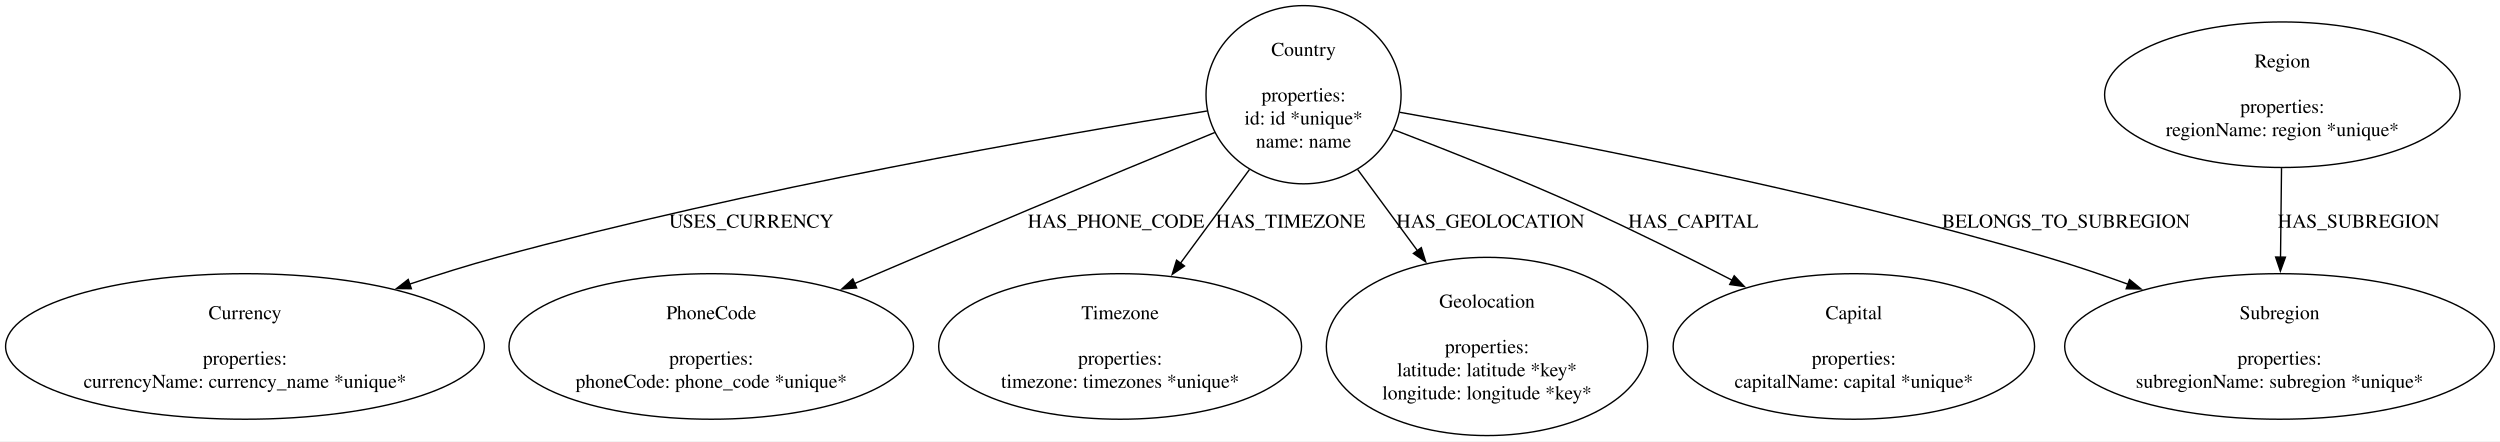
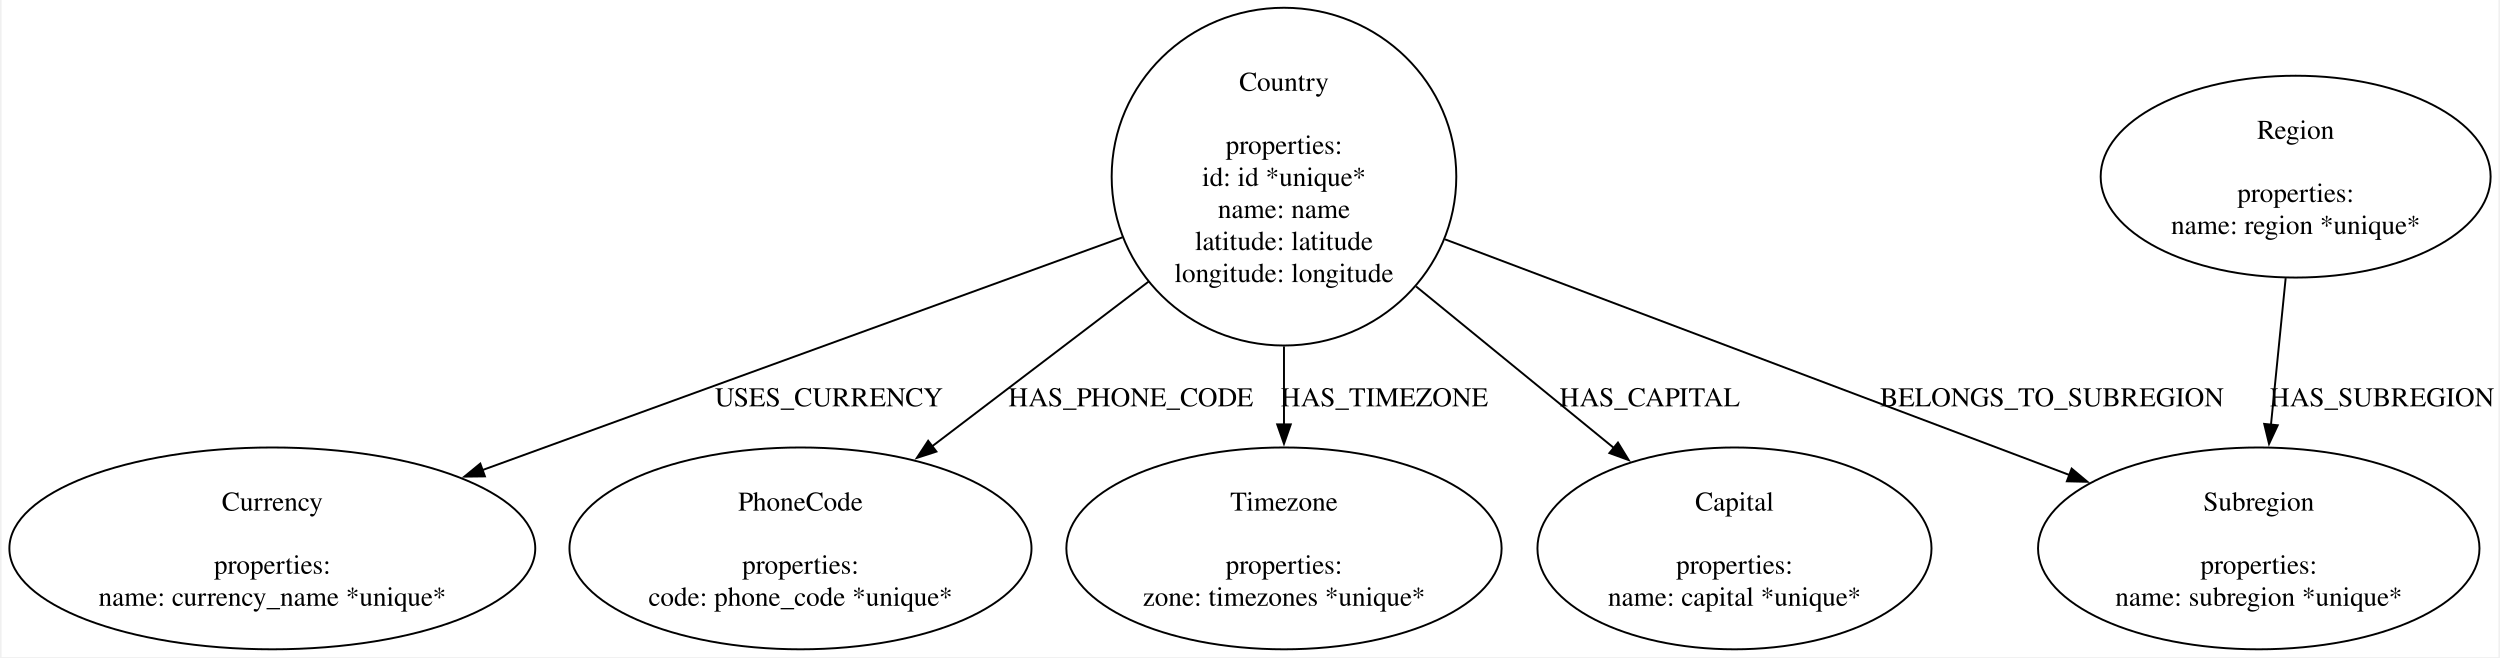
- <svg xmlns="http://www.w3.org/2000/svg" width="1785pt" height="315pt" viewBox="0.00 0.00 1785.39 315.06">
-   <g id="graph0" class="graph" transform="scale(1 1) rotate(0) translate(4 311.06)">
-     <polygon fill="white" stroke="none" points="-4,4 -4,-311.06 1781.39,-311.06 1781.39,4 -4,4" />
+ <svg xmlns="http://www.w3.org/2000/svg" width="1286pt" height="338pt" viewBox="0.00 0.00 1285.82 338.39">
+   <g id="graph0" class="graph" transform="scale(1 1) rotate(0) translate(4 334.39)">
+     <polygon fill="white" stroke="none" points="-4,4 -4,-334.39 1281.82,-334.39 1281.82,4 -4,4" />
    <g id="node1" class="node">
-       <ellipse fill="none" stroke="black" cx="926.94" cy="-243.42" rx="69.65" ry="63.64" />
-       <text text-anchor="middle" x="926.94" y="-271.12" font-family="Times,serif" font-size="14.00">Country</text>
-       <text text-anchor="middle" x="926.94" y="-238.62" font-family="Times,serif" font-size="14.00">properties:</text>
-       <text text-anchor="middle" x="926.94" y="-222.12" font-family="Times,serif" font-size="14.00">id: id *unique*</text>
-       <text text-anchor="middle" x="926.94" y="-205.62" font-family="Times,serif" font-size="14.00">name: name</text>
+       <ellipse fill="none" stroke="black" cx="656.41" cy="-243.42" rx="88.74" ry="86.97" />
+       <text text-anchor="middle" x="656.41" y="-287.62" font-family="Times,serif" font-size="14.00">Country</text>
+       <text text-anchor="middle" x="656.41" y="-255.12" font-family="Times,serif" font-size="14.00">properties:</text>
+       <text text-anchor="middle" x="656.41" y="-238.62" font-family="Times,serif" font-size="14.00">id: id *unique*</text>
+       <text text-anchor="middle" x="656.41" y="-222.12" font-family="Times,serif" font-size="14.00">name: name</text>
+       <text text-anchor="middle" x="656.41" y="-205.62" font-family="Times,serif" font-size="14.00">latitude: latitude</text>
+       <text text-anchor="middle" x="656.41" y="-189.12" font-family="Times,serif" font-size="14.00">longitude: longitude</text>
    </g>
    <g id="node2" class="node">
-       <ellipse fill="none" stroke="black" cx="1319.94" cy="-63.64" rx="129.05" ry="51.97" />
-       <text text-anchor="middle" x="1319.94" y="-83.09" font-family="Times,serif" font-size="14.00">Capital</text>
-       <text text-anchor="middle" x="1319.94" y="-50.59" font-family="Times,serif" font-size="14.00">properties:</text>
-       <text text-anchor="middle" x="1319.94" y="-34.09" font-family="Times,serif" font-size="14.00">capitalName: capital *unique*</text>
+       <ellipse fill="none" stroke="black" cx="888.41" cy="-51.97" rx="101.47" ry="51.97" />
+       <text text-anchor="middle" x="888.41" y="-71.42" font-family="Times,serif" font-size="14.00">Capital</text>
+       <text text-anchor="middle" x="888.41" y="-38.92" font-family="Times,serif" font-size="14.00">properties:</text>
+       <text text-anchor="middle" x="888.41" y="-22.42" font-family="Times,serif" font-size="14.00">name: capital *unique*</text>
    </g>
    <g id="edge1" class="edge">
-       <path fill="none" stroke="black" d="M991.25,-218.46C1031.25,-203.14 1083.54,-182.34 1128.94,-161.78 1163.49,-146.14 1200.82,-127.54 1233.23,-110.84" />
-       <polygon fill="black" stroke="black" points="1234.5,-114.12 1241.78,-106.41 1231.29,-107.9 1234.5,-114.12" />
-       <text text-anchor="middle" x="1205.32" y="-148.48" font-family="Times,serif" font-size="14.00">HAS_CAPITAL</text>
+       <path fill="none" stroke="black" d="M724.45,-186.86C756.72,-160.51 794.99,-129.26 826.44,-103.58" />
+       <polygon fill="black" stroke="black" points="828.41,-106.48 833.94,-97.45 823.99,-101.06 828.41,-106.48" />
+       <text text-anchor="middle" x="844.79" y="-125.14" font-family="Times,serif" font-size="14.00">HAS_CAPITAL</text>
    </g>
    <g id="node3" class="node">
-       <ellipse fill="none" stroke="black" cx="170.94" cy="-63.64" rx="170.94" ry="51.97" />
-       <text text-anchor="middle" x="170.94" y="-83.09" font-family="Times,serif" font-size="14.00">Currency</text>
-       <text text-anchor="middle" x="170.94" y="-50.59" font-family="Times,serif" font-size="14.00">properties:</text>
-       <text text-anchor="middle" x="170.94" y="-34.09" font-family="Times,serif" font-size="14.00">currencyName: currency_name *unique*</text>
+       <ellipse fill="none" stroke="black" cx="135.41" cy="-51.97" rx="135.41" ry="51.97" />
+       <text text-anchor="middle" x="135.41" y="-71.42" font-family="Times,serif" font-size="14.00">Currency</text>
+       <text text-anchor="middle" x="135.41" y="-38.92" font-family="Times,serif" font-size="14.00">properties:</text>
+       <text text-anchor="middle" x="135.41" y="-22.42" font-family="Times,serif" font-size="14.00">name: currency_name *unique*</text>
    </g>
    <g id="edge2" class="edge">
-       <path fill="none" stroke="black" d="M857.96,-231.79C749.15,-214.31 531.49,-176.49 350.94,-127.28 330.55,-121.72 309.14,-115.04 288.47,-108.14" />
-       <polygon fill="black" stroke="black" points="289.77,-104.88 279.17,-105 287.53,-111.51 289.77,-104.88" />
-       <text text-anchor="middle" x="532.57" y="-148.48" font-family="Times,serif" font-size="14.00">USES_CURRENCY</text>
+       <path fill="none" stroke="black" d="M573.28,-212.19C483.89,-179.69 341.42,-127.88 243.41,-92.24" />
+       <polygon fill="black" stroke="black" points="244.9,-89.06 234.3,-88.93 242.51,-95.64 244.9,-89.06" />
+       <text text-anchor="middle" x="422.04" y="-125.14" font-family="Times,serif" font-size="14.00">USES_CURRENCY</text>
    </g>
    <g id="node5" class="node">
-       <ellipse fill="none" stroke="black" cx="1623.94" cy="-63.64" rx="153.44" ry="51.97" />
-       <text text-anchor="middle" x="1623.94" y="-83.09" font-family="Times,serif" font-size="14.00">Subregion</text>
-       <text text-anchor="middle" x="1623.94" y="-50.59" font-family="Times,serif" font-size="14.00">properties:</text>
-       <text text-anchor="middle" x="1623.94" y="-34.09" font-family="Times,serif" font-size="14.00">subregionName: subregion *unique*</text>
+       <ellipse fill="none" stroke="black" cx="1158.41" cy="-51.97" rx="113.67" ry="51.97" />
+       <text text-anchor="middle" x="1158.41" y="-71.42" font-family="Times,serif" font-size="14.00">Subregion</text>
+       <text text-anchor="middle" x="1158.41" y="-38.92" font-family="Times,serif" font-size="14.00">properties:</text>
+       <text text-anchor="middle" x="1158.41" y="-22.42" font-family="Times,serif" font-size="14.00">name: subregion *unique*</text>
    </g>
    <g id="edge3" class="edge">
-       <path fill="none" stroke="black" d="M995.65,-230.87C1097.65,-212.97 1294.65,-175.51 1457.94,-127.28 1476.89,-121.68 1496.76,-114.96 1515.9,-108.03" />
-       <polygon fill="black" stroke="black" points="1516.84,-111.41 1525.03,-104.68 1514.43,-104.84 1516.84,-111.41" />
-       <text text-anchor="middle" x="1471.44" y="-148.48" font-family="Times,serif" font-size="14.00">BELONGS_TO_SUBREGION</text>
+       <path fill="none" stroke="black" d="M739.31,-211.14C827.66,-177.79 967.45,-125.04 1061,-89.74" />
+       <polygon fill="black" stroke="black" points="1062.06,-93.07 1070.18,-86.27 1059.59,-86.52 1062.06,-93.07" />
+       <text text-anchor="middle" x="1051.91" y="-125.14" font-family="Times,serif" font-size="14.00">BELONGS_TO_SUBREGION</text>
    </g>
    <g id="node6" class="node">
-       <ellipse fill="none" stroke="black" cx="503.94" cy="-63.64" rx="144.43" ry="51.97" />
-       <text text-anchor="middle" x="503.94" y="-83.09" font-family="Times,serif" font-size="14.00">PhoneCode</text>
-       <text text-anchor="middle" x="503.94" y="-50.59" font-family="Times,serif" font-size="14.00">properties:</text>
-       <text text-anchor="middle" x="503.94" y="-34.09" font-family="Times,serif" font-size="14.00">phoneCode: phone_code *unique*</text>
+       <ellipse fill="none" stroke="black" cx="407.41" cy="-51.97" rx="118.97" ry="51.97" />
+       <text text-anchor="middle" x="407.41" y="-71.42" font-family="Times,serif" font-size="14.00">PhoneCode</text>
+       <text text-anchor="middle" x="407.41" y="-38.92" font-family="Times,serif" font-size="14.00">properties:</text>
+       <text text-anchor="middle" x="407.41" y="-22.42" font-family="Times,serif" font-size="14.00">code: phone_code *unique*</text>
    </g>
    <g id="edge4" class="edge">
-       <path fill="none" stroke="black" d="M863.55,-216.45C825.32,-200.74 775.65,-180.23 731.69,-161.78 690.58,-144.52 645.39,-125.3 606.18,-108.54" />
-       <polygon fill="black" stroke="black" points="607.78,-105.42 597.21,-104.7 605.03,-111.85 607.78,-105.42" />
-       <text text-anchor="middle" x="793.07" y="-148.48" font-family="Times,serif" font-size="14.00">HAS_PHONE_CODE</text>
+       <path fill="none" stroke="black" d="M586.72,-189.4C551.85,-162.87 509.82,-130.89 475.22,-104.56" />
+       <polygon fill="black" stroke="black" points="477.41,-101.83 467.33,-98.56 473.17,-107.4 477.41,-101.83" />
+       <text text-anchor="middle" x="577.54" y="-125.14" font-family="Times,serif" font-size="14.00">HAS_PHONE_CODE</text>
    </g>
    <g id="node7" class="node">
-       <ellipse fill="none" stroke="black" cx="795.94" cy="-63.64" rx="129.58" ry="51.97" />
-       <text text-anchor="middle" x="795.94" y="-83.09" font-family="Times,serif" font-size="14.00">Timezone</text>
-       <text text-anchor="middle" x="795.94" y="-50.59" font-family="Times,serif" font-size="14.00">properties:</text>
-       <text text-anchor="middle" x="795.94" y="-34.09" font-family="Times,serif" font-size="14.00">timezone: timezones *unique*</text>
+       <ellipse fill="none" stroke="black" cx="656.41" cy="-51.97" rx="112.08" ry="51.97" />
+       <text text-anchor="middle" x="656.41" y="-71.42" font-family="Times,serif" font-size="14.00">Timezone</text>
+       <text text-anchor="middle" x="656.41" y="-38.92" font-family="Times,serif" font-size="14.00">properties:</text>
+       <text text-anchor="middle" x="656.41" y="-22.42" font-family="Times,serif" font-size="14.00">zone: timezones *unique*</text>
    </g>
    <g id="edge5" class="edge">
-       <path fill="none" stroke="black" d="M888.35,-190.04C872.83,-168.98 854.87,-144.61 838.94,-122.98" />
-       <polygon fill="black" stroke="black" points="841.89,-121.1 833.14,-115.12 836.26,-125.25 841.89,-121.1" />
-       <text text-anchor="middle" x="917.69" y="-148.48" font-family="Times,serif" font-size="14.00">HAS_TIMEZONE</text>
+       <path fill="none" stroke="black" d="M656.41,-156.01C656.41,-142.35 656.41,-128.46 656.41,-115.48" />
+       <polygon fill="black" stroke="black" points="659.91,-115.85 656.41,-105.85 652.91,-115.85 659.91,-115.85" />
+       <text text-anchor="middle" x="708.16" y="-125.14" font-family="Times,serif" font-size="14.00">HAS_TIMEZONE</text>
    </g>
-     <g id="node8" class="node">
-       <ellipse fill="none" stroke="black" cx="1057.94" cy="-63.64" rx="114.73" ry="63.64" />
-       <text text-anchor="middle" x="1057.94" y="-91.34" font-family="Times,serif" font-size="14.00">Geolocation</text>
-       <text text-anchor="middle" x="1057.94" y="-58.84" font-family="Times,serif" font-size="14.00">properties:</text>
-       <text text-anchor="middle" x="1057.94" y="-42.34" font-family="Times,serif" font-size="14.00">latitude: latitude *key*</text>
-       <text text-anchor="middle" x="1057.94" y="-25.84" font-family="Times,serif" font-size="14.00">longitude: longitude *key*</text>
+     <g id="node4" class="node">
+       <ellipse fill="none" stroke="black" cx="1177.41" cy="-243.42" rx="100.41" ry="51.97" />
+       <text text-anchor="middle" x="1177.41" y="-262.87" font-family="Times,serif" font-size="14.00">Region</text>
+       <text text-anchor="middle" x="1177.41" y="-230.37" font-family="Times,serif" font-size="14.00">properties:</text>
+       <text text-anchor="middle" x="1177.41" y="-213.87" font-family="Times,serif" font-size="14.00">name: region *unique*</text>
    </g>
    <g id="edge6" class="edge">
-       <path fill="none" stroke="black" d="M965.54,-190.04C978.96,-171.83 994.21,-151.14 1008.39,-131.89" />
-       <polygon fill="black" stroke="black" points="1011.03,-134.21 1014.14,-124.09 1005.39,-130.06 1011.03,-134.21" />
-       <text text-anchor="middle" x="1060.44" y="-148.48" font-family="Times,serif" font-size="14.00">HAS_GEOLOCATION</text>
-     </g>
-     <g id="node4" class="node">
-       <ellipse fill="none" stroke="black" cx="1625.94" cy="-243.42" rx="126.93" ry="51.97" />
-       <text text-anchor="middle" x="1625.94" y="-262.87" font-family="Times,serif" font-size="14.00">Region</text>
-       <text text-anchor="middle" x="1625.94" y="-230.37" font-family="Times,serif" font-size="14.00">properties:</text>
-       <text text-anchor="middle" x="1625.94" y="-213.87" font-family="Times,serif" font-size="14.00">regionName: region *unique*</text>
-     </g>
-     <g id="edge7" class="edge">
-       <path fill="none" stroke="black" d="M1625.36,-191C1625.14,-171.1 1624.88,-148.13 1624.65,-127.28" />
-       <polygon fill="black" stroke="black" points="1628.15,-127.42 1624.54,-117.46 1621.15,-127.5 1628.15,-127.42" />
-       <text text-anchor="middle" x="1680.44" y="-148.48" font-family="Times,serif" font-size="14.00">HAS_SUBREGION</text>
+       <path fill="none" stroke="black" d="M1172.27,-191.15C1169.94,-167.88 1167.15,-140.14 1164.7,-115.64" />
+       <polygon fill="black" stroke="black" points="1168.19,-115.39 1163.71,-105.79 1161.22,-116.09 1168.19,-115.39" />
+       <text text-anchor="middle" x="1221.91" y="-125.14" font-family="Times,serif" font-size="14.00">HAS_SUBREGION</text>
    </g>
  </g>
</svg>
